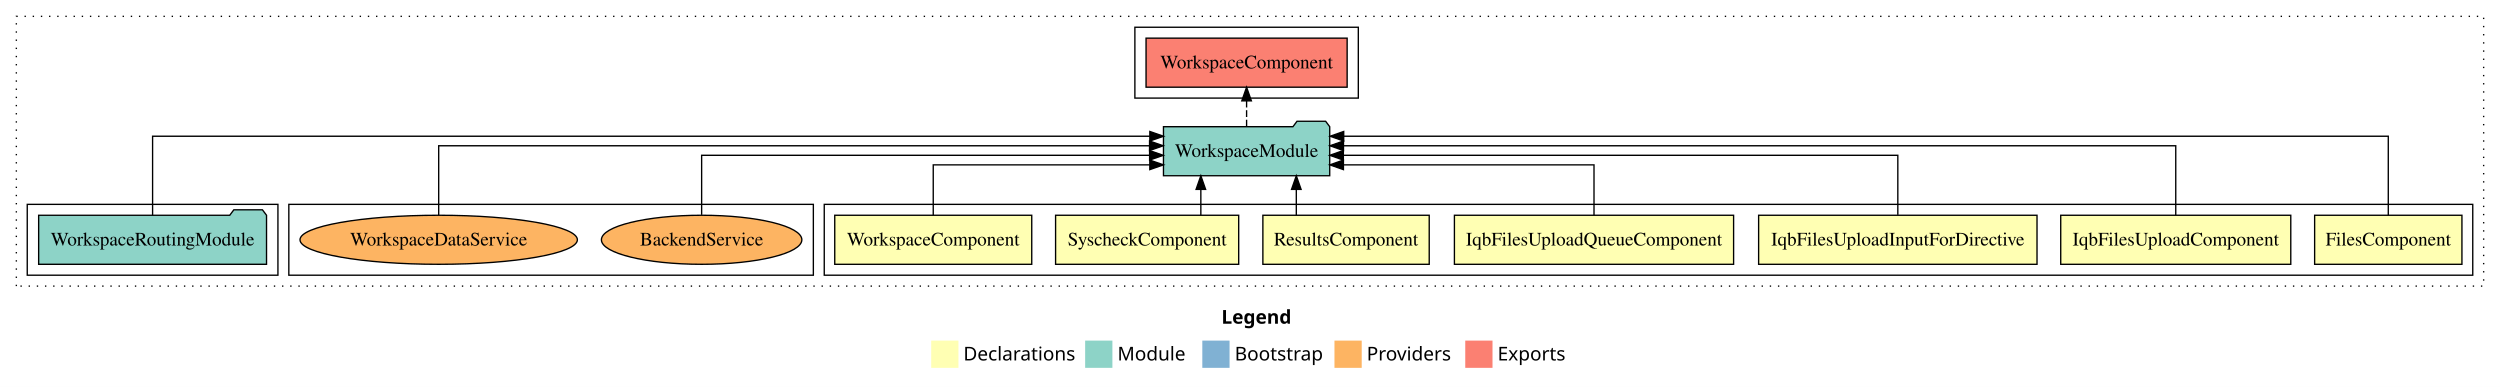
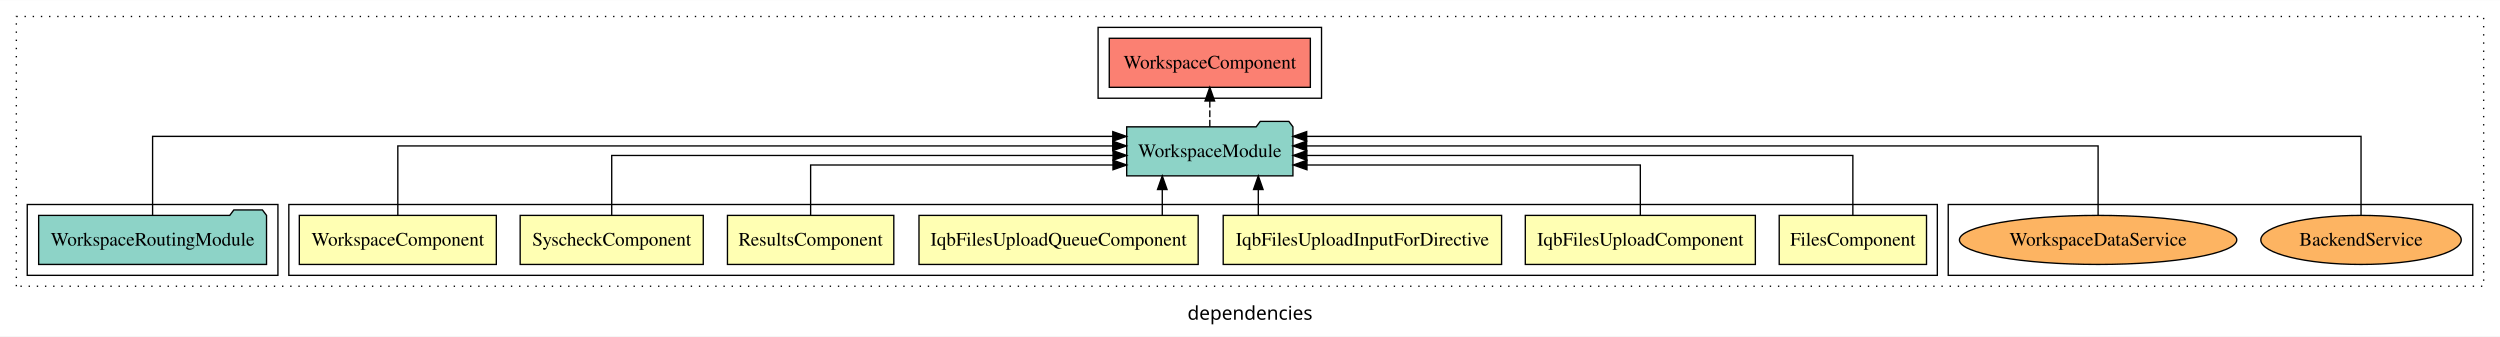
- <svg xmlns="http://www.w3.org/2000/svg" width="1835pt" height="284pt" viewBox="0.00 0.00 1835.00 284.00">
-   <g id="graph0" class="graph" transform="scale(1 1) rotate(0) translate(4 280)">
-     <polygon fill="white" stroke="transparent" points="-4,4 -4,-280 1831,-280 1831,4 -4,4" />
-     <text text-anchor="start" x="892.51" y="-42.4" font-family="sans-serif" font-weight="bold" font-size="14.00">Legend</text>
-     <polygon fill="#ffffb3" stroke="transparent" points="679.5,-10 679.5,-30 699.5,-30 699.5,-10 679.5,-10" />
-     <text text-anchor="start" x="703.13" y="-15.4" font-family="sans-serif" font-size="14.00">  Declarations</text>
-     <polygon fill="#8dd3c7" stroke="transparent" points="792.5,-10 792.5,-30 812.5,-30 812.5,-10 792.5,-10" />
-     <text text-anchor="start" x="816.23" y="-15.4" font-family="sans-serif" font-size="14.00">  Module</text>
-     <polygon fill="#80b1d3" stroke="transparent" points="878.5,-10 878.5,-30 898.5,-30 898.5,-10 878.5,-10" />
-     <text text-anchor="start" x="902.28" y="-15.4" font-family="sans-serif" font-size="14.00">  Bootstrap</text>
-     <polygon fill="#fdb462" stroke="transparent" points="975.5,-10 975.5,-30 995.5,-30 995.5,-10 975.5,-10" />
-     <text text-anchor="start" x="999.17" y="-15.4" font-family="sans-serif" font-size="14.00">  Providers</text>
-     <polygon fill="#fb8072" stroke="transparent" points="1071.5,-10 1071.5,-30 1091.5,-30 1091.5,-10 1071.5,-10" />
-     <text text-anchor="start" x="1095.23" y="-15.4" font-family="sans-serif" font-size="14.00">  Exports</text>
+ <svg xmlns="http://www.w3.org/2000/svg" width="1835pt" height="247pt" viewBox="0.00 0.00 1835.00 246.80">
+   <g id="graph0" class="graph" transform="scale(1 1) rotate(0) translate(4 242.8)">
+     <polygon fill="white" stroke="transparent" points="-4,4 -4,-242.8 1831,-242.8 1831,4 -4,4" />
+     <text text-anchor="middle" x="913.5" y="-8.2" font-family="sans-serif" font-size="14.00">dependencies</text>
    <g id="clust1" class="cluster">
-       <polygon fill="none" stroke="black" stroke-dasharray="1,5" points="8,-70 8,-268 1819,-268 1819,-70 8,-70" />
+       <polygon fill="none" stroke="black" stroke-dasharray="1,5" points="8,-32.8 8,-230.8 1819,-230.8 1819,-32.8 8,-32.8" />
+     </g>
+     <g id="clust13" class="cluster">
+       <polygon fill="none" stroke="black" points="1426,-40.8 1426,-92.8 1811,-92.8 1811,-40.8 1426,-40.8" />
    </g>
    <g id="clust2" class="cluster">
-       <polygon fill="none" stroke="black" points="601,-78 601,-130 1811,-130 1811,-78 601,-78" />
+       <polygon fill="none" stroke="black" points="208,-40.8 208,-92.8 1418,-92.8 1418,-40.8 208,-40.8" />
    </g>
-     <g id="clust13" class="cluster">
-       <polygon fill="none" stroke="black" points="208,-78 208,-130 593,-130 593,-78 208,-78" />
+     <g id="clust11" class="cluster">
+       <polygon fill="none" stroke="black" points="802,-170.8 802,-222.8 966,-222.8 966,-170.8 802,-170.8" />
    </g>
    <g id="clust10" class="cluster">
-       <polygon fill="none" stroke="black" points="16,-78 16,-130 200,-130 200,-78 16,-78" />
-     </g>
-     <g id="clust11" class="cluster">
-       <polygon fill="none" stroke="black" points="829,-208 829,-260 993,-260 993,-208 829,-208" />
+       <polygon fill="none" stroke="black" points="16,-40.8 16,-92.8 200,-92.8 200,-40.8 16,-40.8" />
    </g>
    <g id="node1" class="node">
-       <polygon fill="#ffffb3" stroke="black" points="1803.06,-122 1694.94,-122 1694.94,-86 1803.06,-86 1803.06,-122" />
-       <text text-anchor="middle" x="1749" y="-99.8" font-family="Times,serif" font-size="14.00">FilesComponent</text>
+       <polygon fill="#ffffb3" stroke="black" points="1410.06,-84.8 1301.94,-84.8 1301.94,-48.8 1410.06,-48.8 1410.06,-84.8" />
+       <text text-anchor="middle" x="1356" y="-62.6" font-family="Times,serif" font-size="14.00">FilesComponent</text>
    </g>
    <g id="node8" class="node">
-       <polygon fill="#8dd3c7" stroke="black" points="972.01,-187 969.01,-191 948.01,-191 945.01,-187 849.99,-187 849.99,-151 972.01,-151 972.01,-187" />
-       <text text-anchor="middle" x="911" y="-164.8" font-family="Times,serif" font-size="14.00">WorkspaceModule</text>
+       <polygon fill="#8dd3c7" stroke="black" points="945.01,-149.8 942.01,-153.8 921.01,-153.8 918.01,-149.8 822.99,-149.8 822.99,-113.8 945.01,-113.8 945.01,-149.8" />
+       <text text-anchor="middle" x="884" y="-127.6" font-family="Times,serif" font-size="14.00">WorkspaceModule</text>
    </g>
    <g id="edge1" class="edge">
-       <path fill="none" stroke="black" d="M1749,-122.01C1749,-144.49 1749,-180 1749,-180 1749,-180 982.28,-180 982.28,-180" />
-       <polygon fill="black" stroke="black" points="982.28,-176.5 972.28,-180 982.28,-183.5 982.28,-176.5" />
+       <path fill="none" stroke="black" d="M1356,-85.07C1356,-103.36 1356,-128.8 1356,-128.8 1356,-128.8 955.22,-128.8 955.22,-128.8" />
+       <polygon fill="black" stroke="black" points="955.22,-125.3 945.22,-128.8 955.22,-132.3 955.22,-125.3" />
    </g>
    <g id="node2" class="node">
-       <polygon fill="#ffffb3" stroke="black" points="1677.43,-122 1508.57,-122 1508.57,-86 1677.43,-86 1677.43,-122" />
-       <text text-anchor="middle" x="1593" y="-99.8" font-family="Times,serif" font-size="14.00">IqbFilesUploadComponent</text>
+       <polygon fill="#ffffb3" stroke="black" points="1284.43,-84.8 1115.57,-84.8 1115.57,-48.8 1284.43,-48.8 1284.43,-84.8" />
+       <text text-anchor="middle" x="1200" y="-62.6" font-family="Times,serif" font-size="14.00">IqbFilesUploadComponent</text>
    </g>
    <g id="edge2" class="edge">
-       <path fill="none" stroke="black" d="M1593,-122.13C1593,-142.57 1593,-173 1593,-173 1593,-173 982.12,-173 982.12,-173" />
-       <polygon fill="black" stroke="black" points="982.12,-169.5 972.12,-173 982.12,-176.5 982.12,-169.5" />
+       <path fill="none" stroke="black" d="M1200,-84.81C1200,-100.85 1200,-121.8 1200,-121.8 1200,-121.8 955.3,-121.8 955.3,-121.8" />
+       <polygon fill="black" stroke="black" points="955.3,-118.3 945.3,-121.8 955.3,-125.3 955.3,-118.3" />
    </g>
    <g id="node3" class="node">
-       <polygon fill="#ffffb3" stroke="black" points="1491.17,-122 1286.83,-122 1286.83,-86 1491.17,-86 1491.17,-122" />
-       <text text-anchor="middle" x="1389" y="-99.8" font-family="Times,serif" font-size="14.00">IqbFilesUploadInputForDirective</text>
+       <polygon fill="#ffffb3" stroke="black" points="1098.17,-84.8 893.83,-84.8 893.83,-48.8 1098.17,-48.8 1098.17,-84.8" />
+       <text text-anchor="middle" x="996" y="-62.6" font-family="Times,serif" font-size="14.00">IqbFilesUploadInputForDirective</text>
    </g>
    <g id="edge3" class="edge">
-       <path fill="none" stroke="black" d="M1389,-122.27C1389,-140.56 1389,-166 1389,-166 1389,-166 982.02,-166 982.02,-166" />
-       <polygon fill="black" stroke="black" points="982.02,-162.5 972.02,-166 982.02,-169.5 982.02,-162.5" />
+       <path fill="none" stroke="black" d="M919.59,-84.91C919.59,-84.91 919.59,-103.79 919.59,-103.79" />
+       <polygon fill="black" stroke="black" points="916.09,-103.79 919.59,-113.79 923.09,-103.79 916.09,-103.79" />
    </g>
    <g id="node4" class="node">
-       <polygon fill="#ffffb3" stroke="black" points="1268.46,-122 1063.54,-122 1063.54,-86 1268.46,-86 1268.46,-122" />
-       <text text-anchor="middle" x="1166" y="-99.8" font-family="Times,serif" font-size="14.00">IqbFilesUploadQueueComponent</text>
+       <polygon fill="#ffffb3" stroke="black" points="875.46,-84.8 670.54,-84.8 670.54,-48.8 875.46,-48.8 875.46,-84.8" />
+       <text text-anchor="middle" x="773" y="-62.6" font-family="Times,serif" font-size="14.00">IqbFilesUploadQueueComponent</text>
    </g>
    <g id="edge4" class="edge">
-       <path fill="none" stroke="black" d="M1166,-122.01C1166,-138.05 1166,-159 1166,-159 1166,-159 982.08,-159 982.08,-159" />
-       <polygon fill="black" stroke="black" points="982.08,-155.5 972.08,-159 982.08,-162.5 982.08,-155.5" />
+       <path fill="none" stroke="black" d="M849.11,-84.91C849.11,-84.91 849.11,-103.79 849.11,-103.79" />
+       <polygon fill="black" stroke="black" points="845.61,-103.79 849.11,-113.79 852.61,-103.79 845.61,-103.79" />
    </g>
    <g id="node5" class="node">
-       <polygon fill="#ffffb3" stroke="black" points="1045.05,-122 922.95,-122 922.95,-86 1045.05,-86 1045.05,-122" />
-       <text text-anchor="middle" x="984" y="-99.8" font-family="Times,serif" font-size="14.00">ResultsComponent</text>
+       <polygon fill="#ffffb3" stroke="black" points="652.05,-84.8 529.95,-84.8 529.95,-48.8 652.05,-48.8 652.05,-84.8" />
+       <text text-anchor="middle" x="591" y="-62.6" font-family="Times,serif" font-size="14.00">ResultsComponent</text>
    </g>
    <g id="edge5" class="edge">
-       <path fill="none" stroke="black" d="M947.49,-122.11C947.49,-122.11 947.49,-140.99 947.49,-140.99" />
-       <polygon fill="black" stroke="black" points="943.99,-140.99 947.49,-150.99 950.99,-140.99 943.99,-140.99" />
+       <path fill="none" stroke="black" d="M591,-84.81C591,-100.85 591,-121.8 591,-121.8 591,-121.8 812.93,-121.8 812.93,-121.8" />
+       <polygon fill="black" stroke="black" points="812.93,-125.3 822.93,-121.8 812.93,-118.3 812.93,-125.3" />
    </g>
    <g id="node6" class="node">
-       <polygon fill="#ffffb3" stroke="black" points="905.2,-122 770.8,-122 770.8,-86 905.2,-86 905.2,-122" />
-       <text text-anchor="middle" x="838" y="-99.8" font-family="Times,serif" font-size="14.00">SyscheckComponent</text>
+       <polygon fill="#ffffb3" stroke="black" points="512.2,-84.8 377.8,-84.8 377.8,-48.8 512.2,-48.8 512.2,-84.8" />
+       <text text-anchor="middle" x="445" y="-62.6" font-family="Times,serif" font-size="14.00">SyscheckComponent</text>
    </g>
    <g id="edge6" class="edge">
-       <path fill="none" stroke="black" d="M877.42,-122.11C877.42,-122.11 877.42,-140.99 877.42,-140.99" />
-       <polygon fill="black" stroke="black" points="873.92,-140.99 877.42,-150.99 880.92,-140.99 873.92,-140.99" />
+       <path fill="none" stroke="black" d="M445,-85.07C445,-103.36 445,-128.8 445,-128.8 445,-128.8 812.96,-128.8 812.96,-128.8" />
+       <polygon fill="black" stroke="black" points="812.96,-132.3 822.96,-128.8 812.96,-125.3 812.96,-132.3" />
    </g>
    <g id="node7" class="node">
-       <polygon fill="#ffffb3" stroke="black" points="753.3,-122 608.7,-122 608.7,-86 753.3,-86 753.3,-122" />
-       <text text-anchor="middle" x="681" y="-99.8" font-family="Times,serif" font-size="14.00">WorkspaceComponent</text>
+       <polygon fill="#ffffb3" stroke="black" points="360.3,-84.8 215.7,-84.8 215.7,-48.8 360.3,-48.8 360.3,-84.8" />
+       <text text-anchor="middle" x="288" y="-62.6" font-family="Times,serif" font-size="14.00">WorkspaceComponent</text>
    </g>
    <g id="edge7" class="edge">
-       <path fill="none" stroke="black" d="M681,-122.01C681,-138.05 681,-159 681,-159 681,-159 839.97,-159 839.97,-159" />
-       <polygon fill="black" stroke="black" points="839.97,-162.5 849.97,-159 839.97,-155.5 839.97,-162.5" />
+       <path fill="none" stroke="black" d="M288,-84.93C288,-105.37 288,-135.8 288,-135.8 288,-135.8 812.74,-135.8 812.74,-135.8" />
+       <polygon fill="black" stroke="black" points="812.74,-139.3 822.74,-135.8 812.74,-132.3 812.74,-139.3" />
    </g>
    <g id="node10" class="node">
-       <polygon fill="#fb8072" stroke="black" points="984.8,-252 837.2,-252 837.2,-216 984.8,-216 984.8,-252" />
-       <text text-anchor="middle" x="911" y="-229.8" font-family="Times,serif" font-size="14.00">WorkspaceComponent </text>
+       <polygon fill="#fb8072" stroke="black" points="957.8,-214.8 810.2,-214.8 810.2,-178.8 957.8,-178.8 957.8,-214.8" />
+       <text text-anchor="middle" x="884" y="-192.6" font-family="Times,serif" font-size="14.00">WorkspaceComponent </text>
    </g>
    <g id="edge9" class="edge">
-       <path fill="none" stroke="black" stroke-dasharray="5,2" d="M911,-187.11C911,-187.11 911,-205.99 911,-205.99" />
-       <polygon fill="black" stroke="black" points="907.5,-205.99 911,-215.99 914.5,-205.99 907.5,-205.99" />
+       <path fill="none" stroke="black" stroke-dasharray="5,2" d="M884,-149.91C884,-149.91 884,-168.79 884,-168.79" />
+       <polygon fill="black" stroke="black" points="880.5,-168.79 884,-178.79 887.5,-168.79 880.5,-168.79" />
    </g>
    <g id="node9" class="node">
-       <polygon fill="#8dd3c7" stroke="black" points="191.63,-122 188.63,-126 167.63,-126 164.63,-122 24.37,-122 24.37,-86 191.63,-86 191.63,-122" />
-       <text text-anchor="middle" x="108" y="-99.8" font-family="Times,serif" font-size="14.00">WorkspaceRoutingModule</text>
+       <polygon fill="#8dd3c7" stroke="black" points="191.63,-84.8 188.63,-88.8 167.63,-88.8 164.63,-84.8 24.37,-84.8 24.37,-48.8 191.63,-48.8 191.63,-84.8" />
+       <text text-anchor="middle" x="108" y="-62.6" font-family="Times,serif" font-size="14.00">WorkspaceRoutingModule</text>
    </g>
    <g id="edge8" class="edge">
-       <path fill="none" stroke="black" d="M108,-122.01C108,-144.49 108,-180 108,-180 108,-180 839.99,-180 839.99,-180" />
-       <polygon fill="black" stroke="black" points="839.99,-183.5 849.99,-180 839.99,-176.5 839.99,-183.5" />
+       <path fill="none" stroke="black" d="M108,-84.81C108,-107.29 108,-142.8 108,-142.8 108,-142.8 812.78,-142.8 812.78,-142.8" />
+       <polygon fill="black" stroke="black" points="812.78,-146.3 822.78,-142.8 812.78,-139.3 812.78,-146.3" />
    </g>
    <g id="node11" class="node">
-       <ellipse fill="#fdb462" stroke="black" cx="511" cy="-104" rx="73.56" ry="18" />
-       <text text-anchor="middle" x="511" y="-99.8" font-family="Times,serif" font-size="14.00">BackendService</text>
+       <ellipse fill="#fdb462" stroke="black" cx="1729" cy="-66.8" rx="73.56" ry="18" />
+       <text text-anchor="middle" x="1729" y="-62.6" font-family="Times,serif" font-size="14.00">BackendService</text>
    </g>
    <g id="edge10" class="edge">
-       <path fill="none" stroke="black" d="M511,-122.27C511,-140.56 511,-166 511,-166 511,-166 839.81,-166 839.81,-166" />
-       <polygon fill="black" stroke="black" points="839.81,-169.5 849.81,-166 839.81,-162.5 839.81,-169.5" />
+       <path fill="none" stroke="black" d="M1729,-84.81C1729,-107.29 1729,-142.8 1729,-142.8 1729,-142.8 955.11,-142.8 955.11,-142.8" />
+       <polygon fill="black" stroke="black" points="955.11,-139.3 945.11,-142.8 955.11,-146.3 955.11,-139.3" />
    </g>
    <g id="node12" class="node">
-       <ellipse fill="#fdb462" stroke="black" cx="318" cy="-104" rx="101.8" ry="18" />
-       <text text-anchor="middle" x="318" y="-99.8" font-family="Times,serif" font-size="14.00">WorkspaceDataService</text>
+       <ellipse fill="#fdb462" stroke="black" cx="1536" cy="-66.8" rx="101.8" ry="18" />
+       <text text-anchor="middle" x="1536" y="-62.6" font-family="Times,serif" font-size="14.00">WorkspaceDataService</text>
    </g>
    <g id="edge11" class="edge">
-       <path fill="none" stroke="black" d="M318,-122.13C318,-142.57 318,-173 318,-173 318,-173 839.77,-173 839.77,-173" />
-       <polygon fill="black" stroke="black" points="839.77,-176.5 849.77,-173 839.77,-169.5 839.77,-176.5" />
+       <path fill="none" stroke="black" d="M1536,-84.93C1536,-105.37 1536,-135.8 1536,-135.8 1536,-135.8 955.05,-135.8 955.05,-135.8" />
+       <polygon fill="black" stroke="black" points="955.05,-132.3 945.05,-135.8 955.05,-139.3 955.05,-132.3" />
    </g>
  </g>
</svg>
